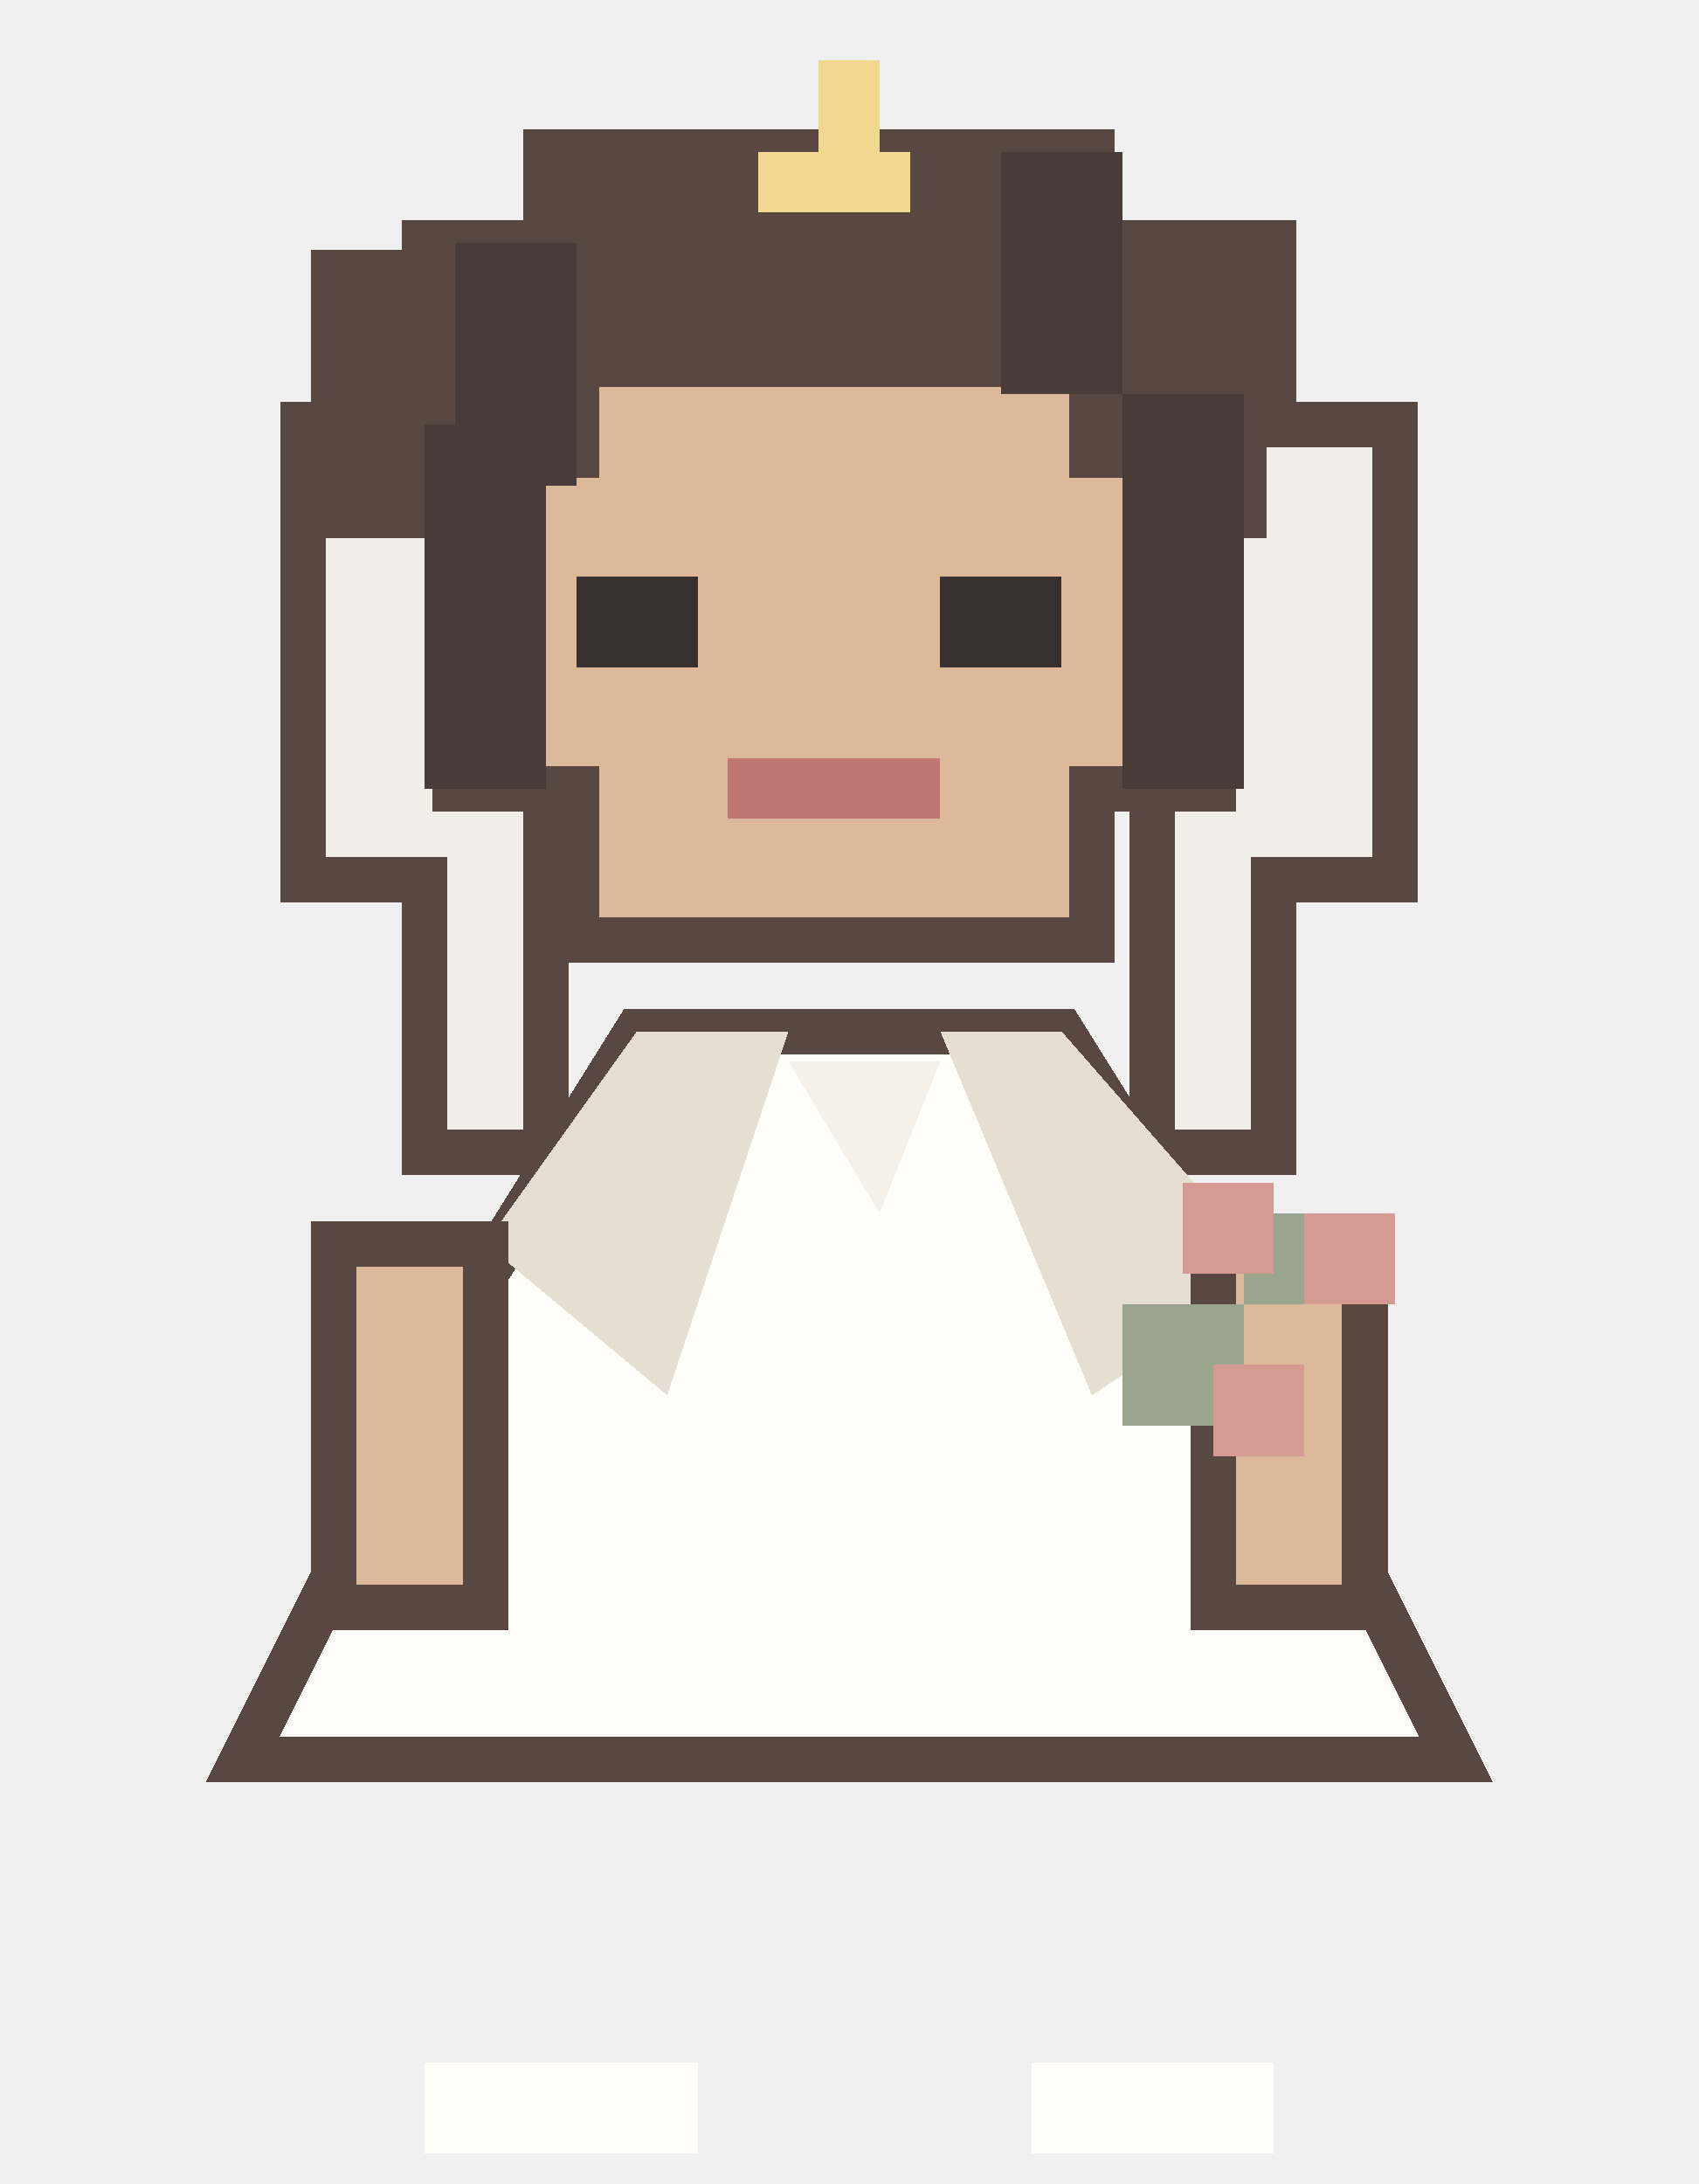
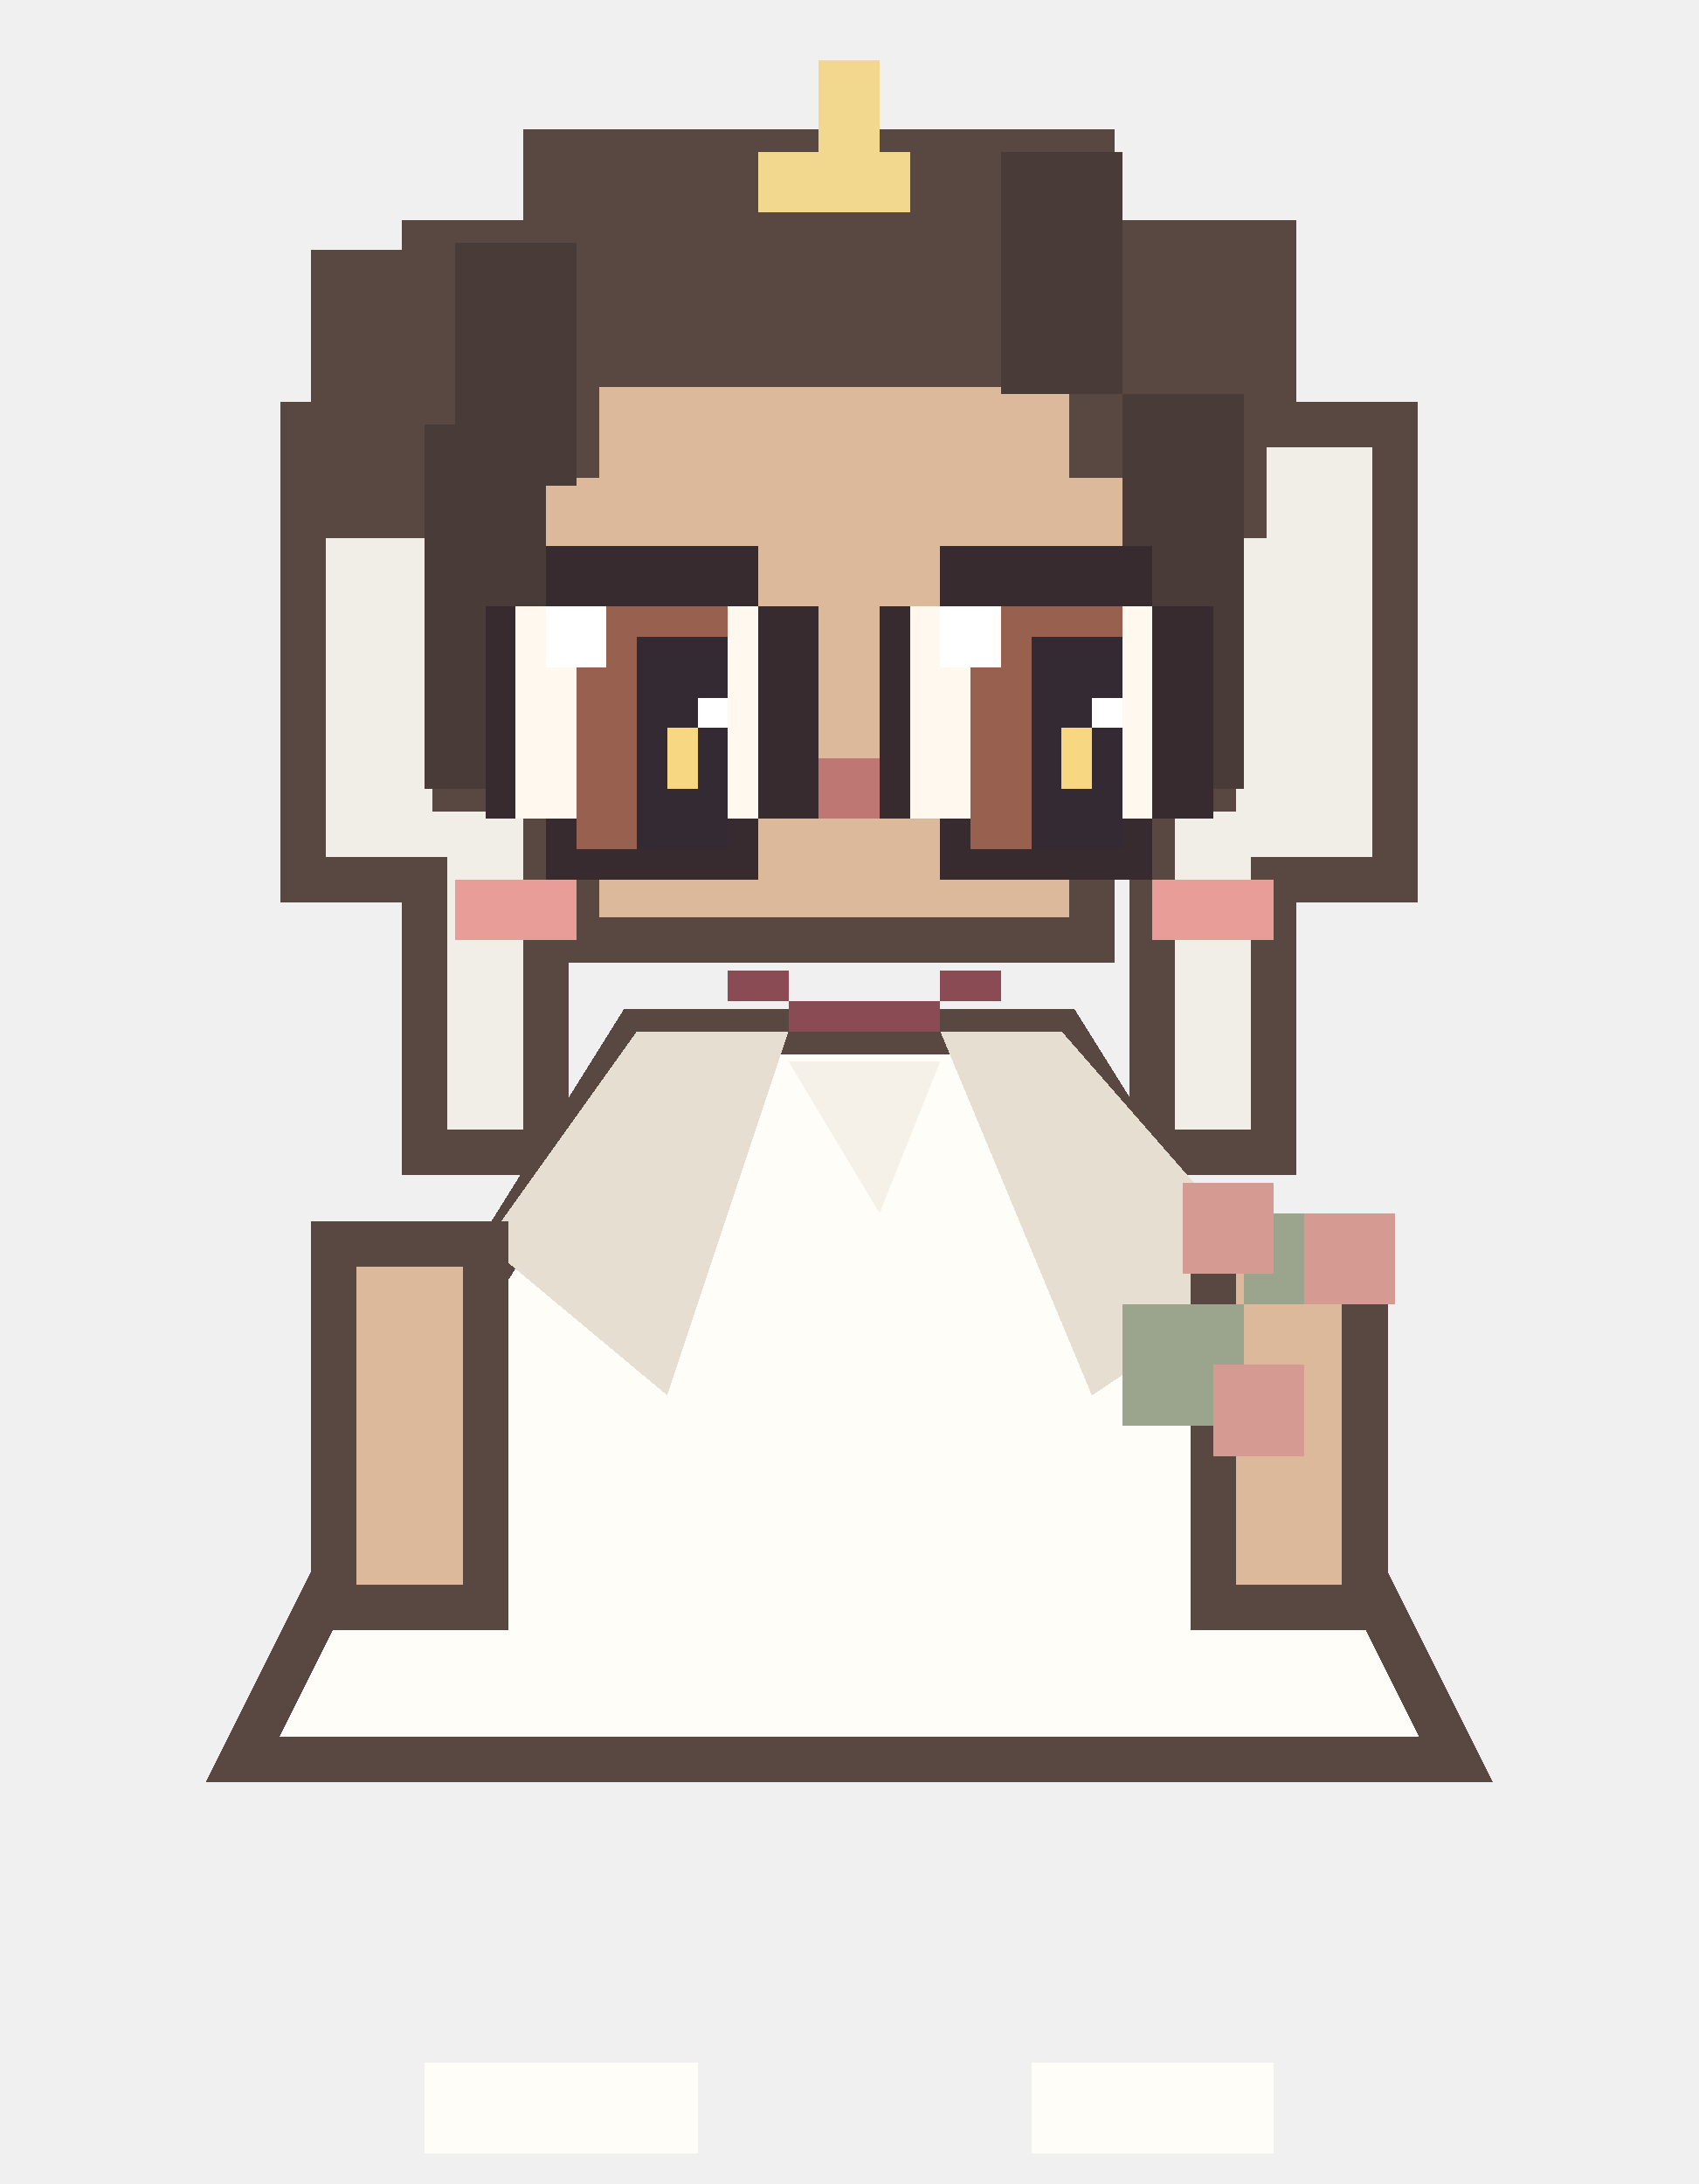
<svg xmlns="http://www.w3.org/2000/svg" viewBox="0 0 56 72" shape-rendering="crispEdges">
  <g stroke="#594842" stroke-width="1.5" stroke-linejoin="miter">
    <path fill="#f1eee8" d="M14 8h28v6h4v15h-4v9h-4V20H18v18h-4v-9h-4V14h4z" />
    <path fill="#594842" d="M18 5h18v3h5v9h-4v7h-4v-8H19v8h-4v-7h-4V9h7z" />
    <path fill="#dcb99b" d="M19 12h17v3h4v11h-4v5H19v-5h-4V15h4z" />
    <path fill="#393031" d="M19 19h4v3h-4zm12 0h4v3h-4z" stroke="none" />
    <path fill="#bf7774" d="M24 25h7v2h-7z" stroke="none" />
    <path fill="#493b38" d="M15 8h4v8h-4zm18-3h4v8h-4zm-19 9h4v12h-4zm23-1h4v13h-4z" stroke="none" />
    <path fill="#fffdf8" d="M21 34h14l5 8 8 16H8l8-16z" />
    <path fill="#e7ded2" d="M21 34h5l-4 12-6-5zm10 0h4l7 8-6 4z" stroke="none" />
    <path fill="#f5f0e8" d="M26 35h5l-2 5z" stroke="none" />
    <path fill="#dcb99b" d="M11 41h5v12h-5zm29 0h5v12h-5z" />
    <path fill="#9ba58e" d="M37 43h4v4h-4zm4-3h3v3h-3z" stroke="none" />
    <path fill="#d59a91" d="M39 39h3v3h-3zm4 1h3v3h-3zm-3 5h3v3h-3z" stroke="none" />
    <path fill="#f2d78f" d="M25 5h5v2h-5zm2-3h2v3h-2z" stroke="none" />
    <path fill="#fffdf8" d="M14 68h9v3h-9zm20 0h8v3h-8z" stroke="none" />
  </g>
+   <g shape-rendering="crispEdges" aria-hidden="true">
+     <path fill="#382b30" d="M16 20h2v-2h7v2h2v7h-2v2h-7v-2h-2z M29 20h2v-2h7v2h2v7h-2v2h-7v-2h-2z" />
+     <path fill="#fff8ef" d="M17 20h8v7h-8z M30 20h8v7h-8z" />
+     <path fill="#98604e" d="M19 20h5v8h-5z M32 20h5v8h-5z" />
+     <path fill="#342a34" d="M21 21h3v7h-3z M34 21h3v7h-3z" />
+     <path fill="#ffffff" d="M18 20h2v2h-2z M31 20h2v2h-2z M23 23h1v1h-1z M36 23h1v1h-1z" />
+     <path fill="#f7d782" d="M22 24h1v2h-1z M35 24h1v2h-1z" />
+     <path fill="#e89d99" d="M15 29h4v2h-4z M38 29h4v2h-4z" />
+     <path fill="#8a4b54" d="M24 32h2v1h-2z M26 33h5v1h-5z M31 32h2v1h-2z" />
+   </g>
</svg>
